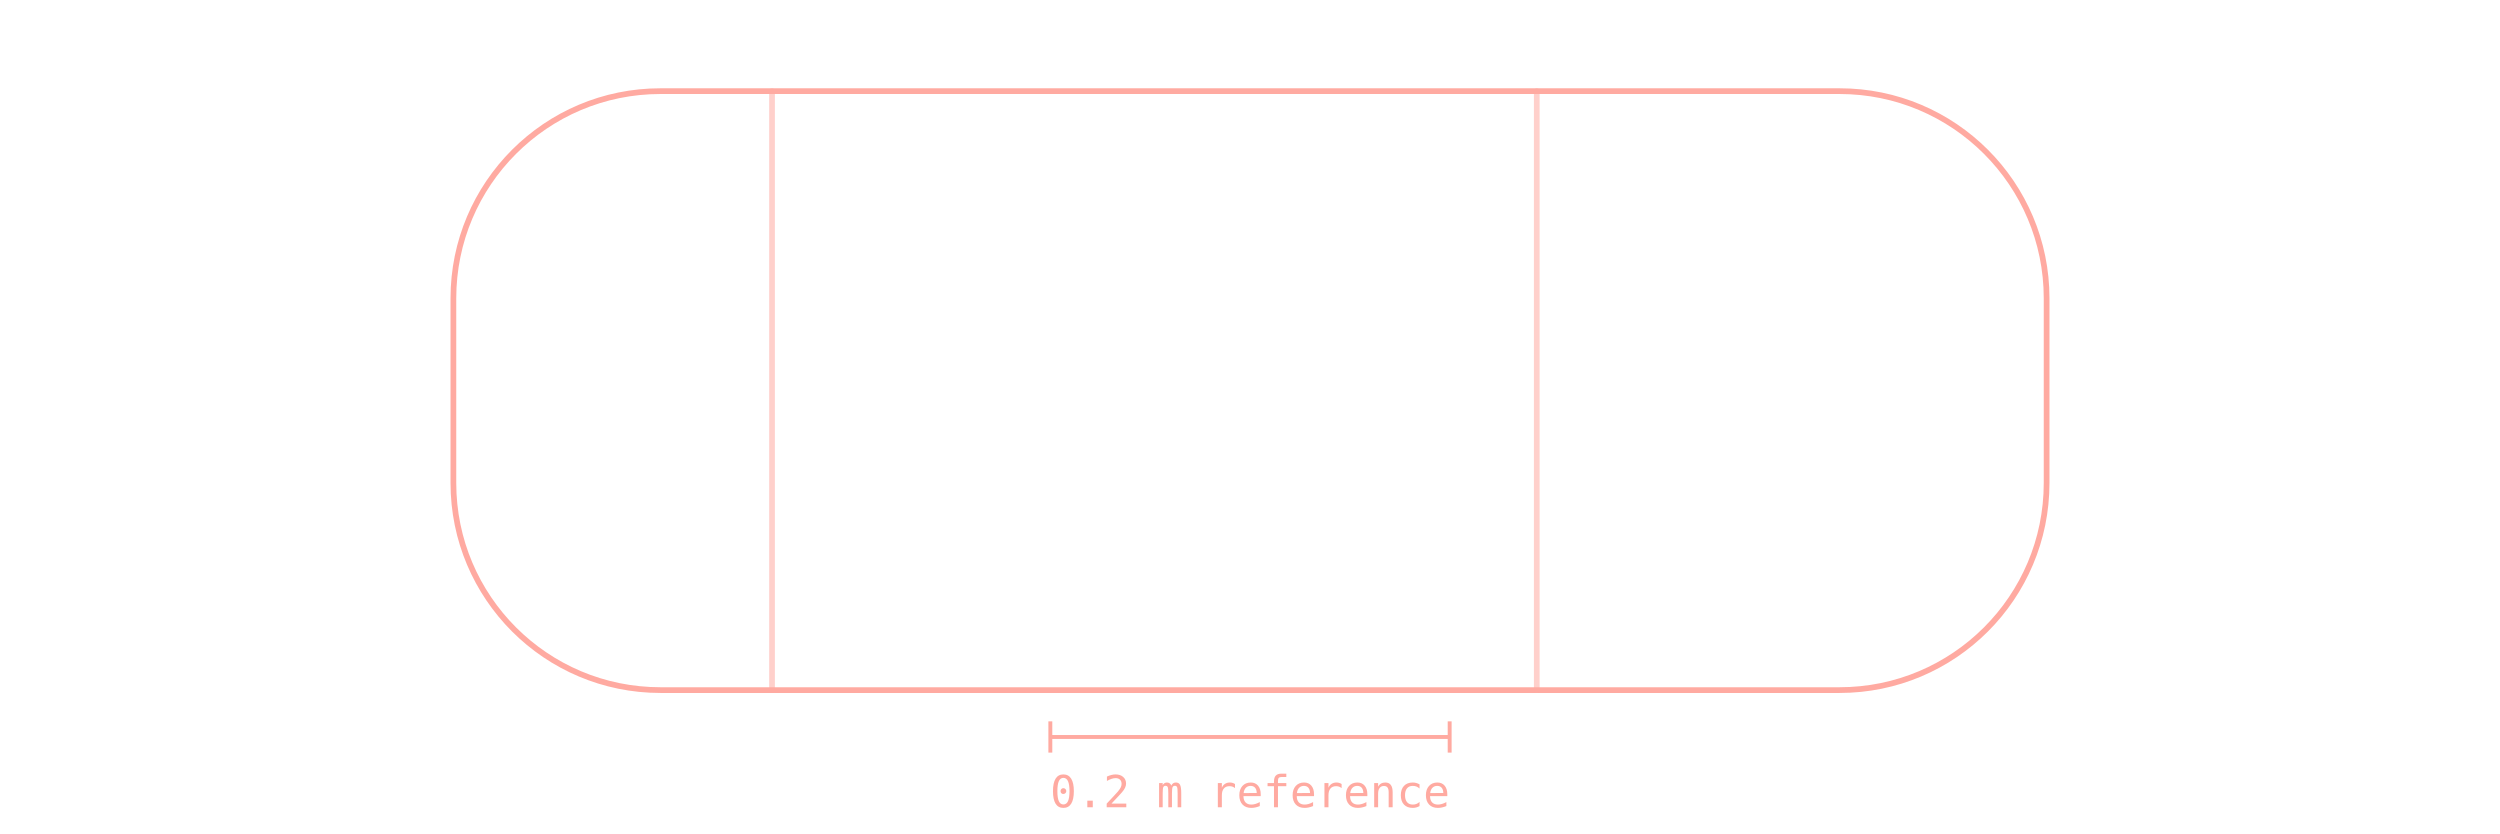
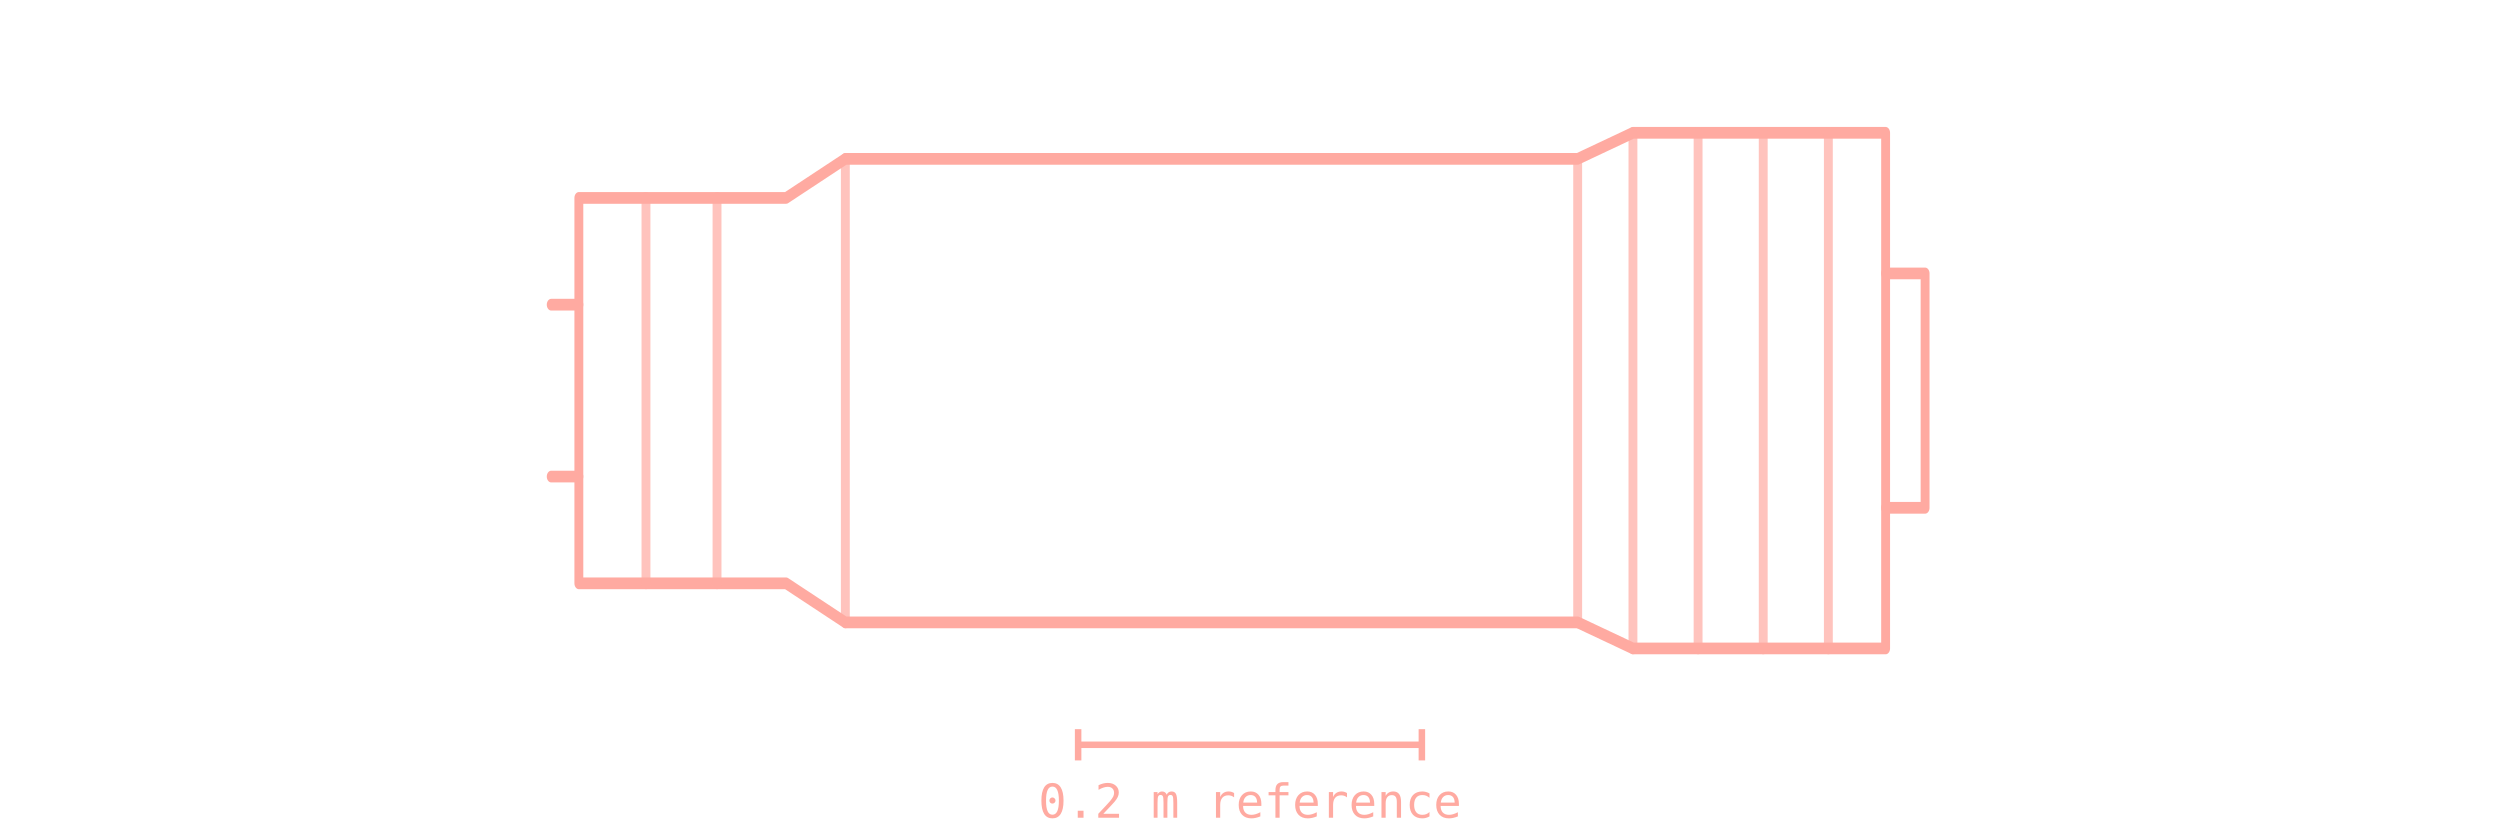
<svg xmlns="http://www.w3.org/2000/svg" width="960" height="320" viewBox="0 0 960 320" role="img" aria-label="W80-1 cruise-missile warhead exterior outline">
-   <g fill="none" stroke="#ffaaa1" stroke-width="2.2" stroke-linecap="round" stroke-linejoin="round">
-     <rect x="174.1" y="35" width="611.8" height="230" rx="79.53" />
-     <path d="M 296.46 35 L 296.46 265 M 590.12 35 L 590.12 265" opacity=".55" />
+   <g transform="translate(480 0) scale(.758 1) translate(-480 0)" fill="none" stroke="#ffaaa1" stroke-width="4.5" stroke-linecap="round" stroke-linejoin="round">
+     <path d="M 140 76 H 245 L 275 61 H 646 L 674 51 H 802 V 249 H 674 L 646 239 H 275 L 245 224 H 140 Z" />
+     <path d="M 174 76 V 224 M 210 76 V 224 M 275 61 V 239 M 646 61 V 239 M 674 51 V 249 M 707 51 V 249 M 740 51 V 249 M 773 51 V 249" opacity=".7" />
+     <path d="M 126 117 H 140 M 126 183 H 140 M 802 105 H 822 V 195 H 802" />
  </g>
-   <path d="M 403.33 283 H 556.67 M 403.33 277 V 289 M 556.67 277 V 289" fill="none" stroke="#ffaaa1" stroke-width="1.5" />
-   <text x="480" y="310" text-anchor="middle" fill="#ffaaa1" font-family="monospace" font-size="17">0.2 m reference</text>
+   <path d="M 414 286 H 546 M 414 280 V 292 M 546 280 V 292" fill="none" stroke="#ffaaa1" stroke-width="2.5" />
+   <text x="480" y="314" text-anchor="middle" fill="#ffaaa1" font-family="monospace" font-size="18">0.2 m reference</text>
</svg>
